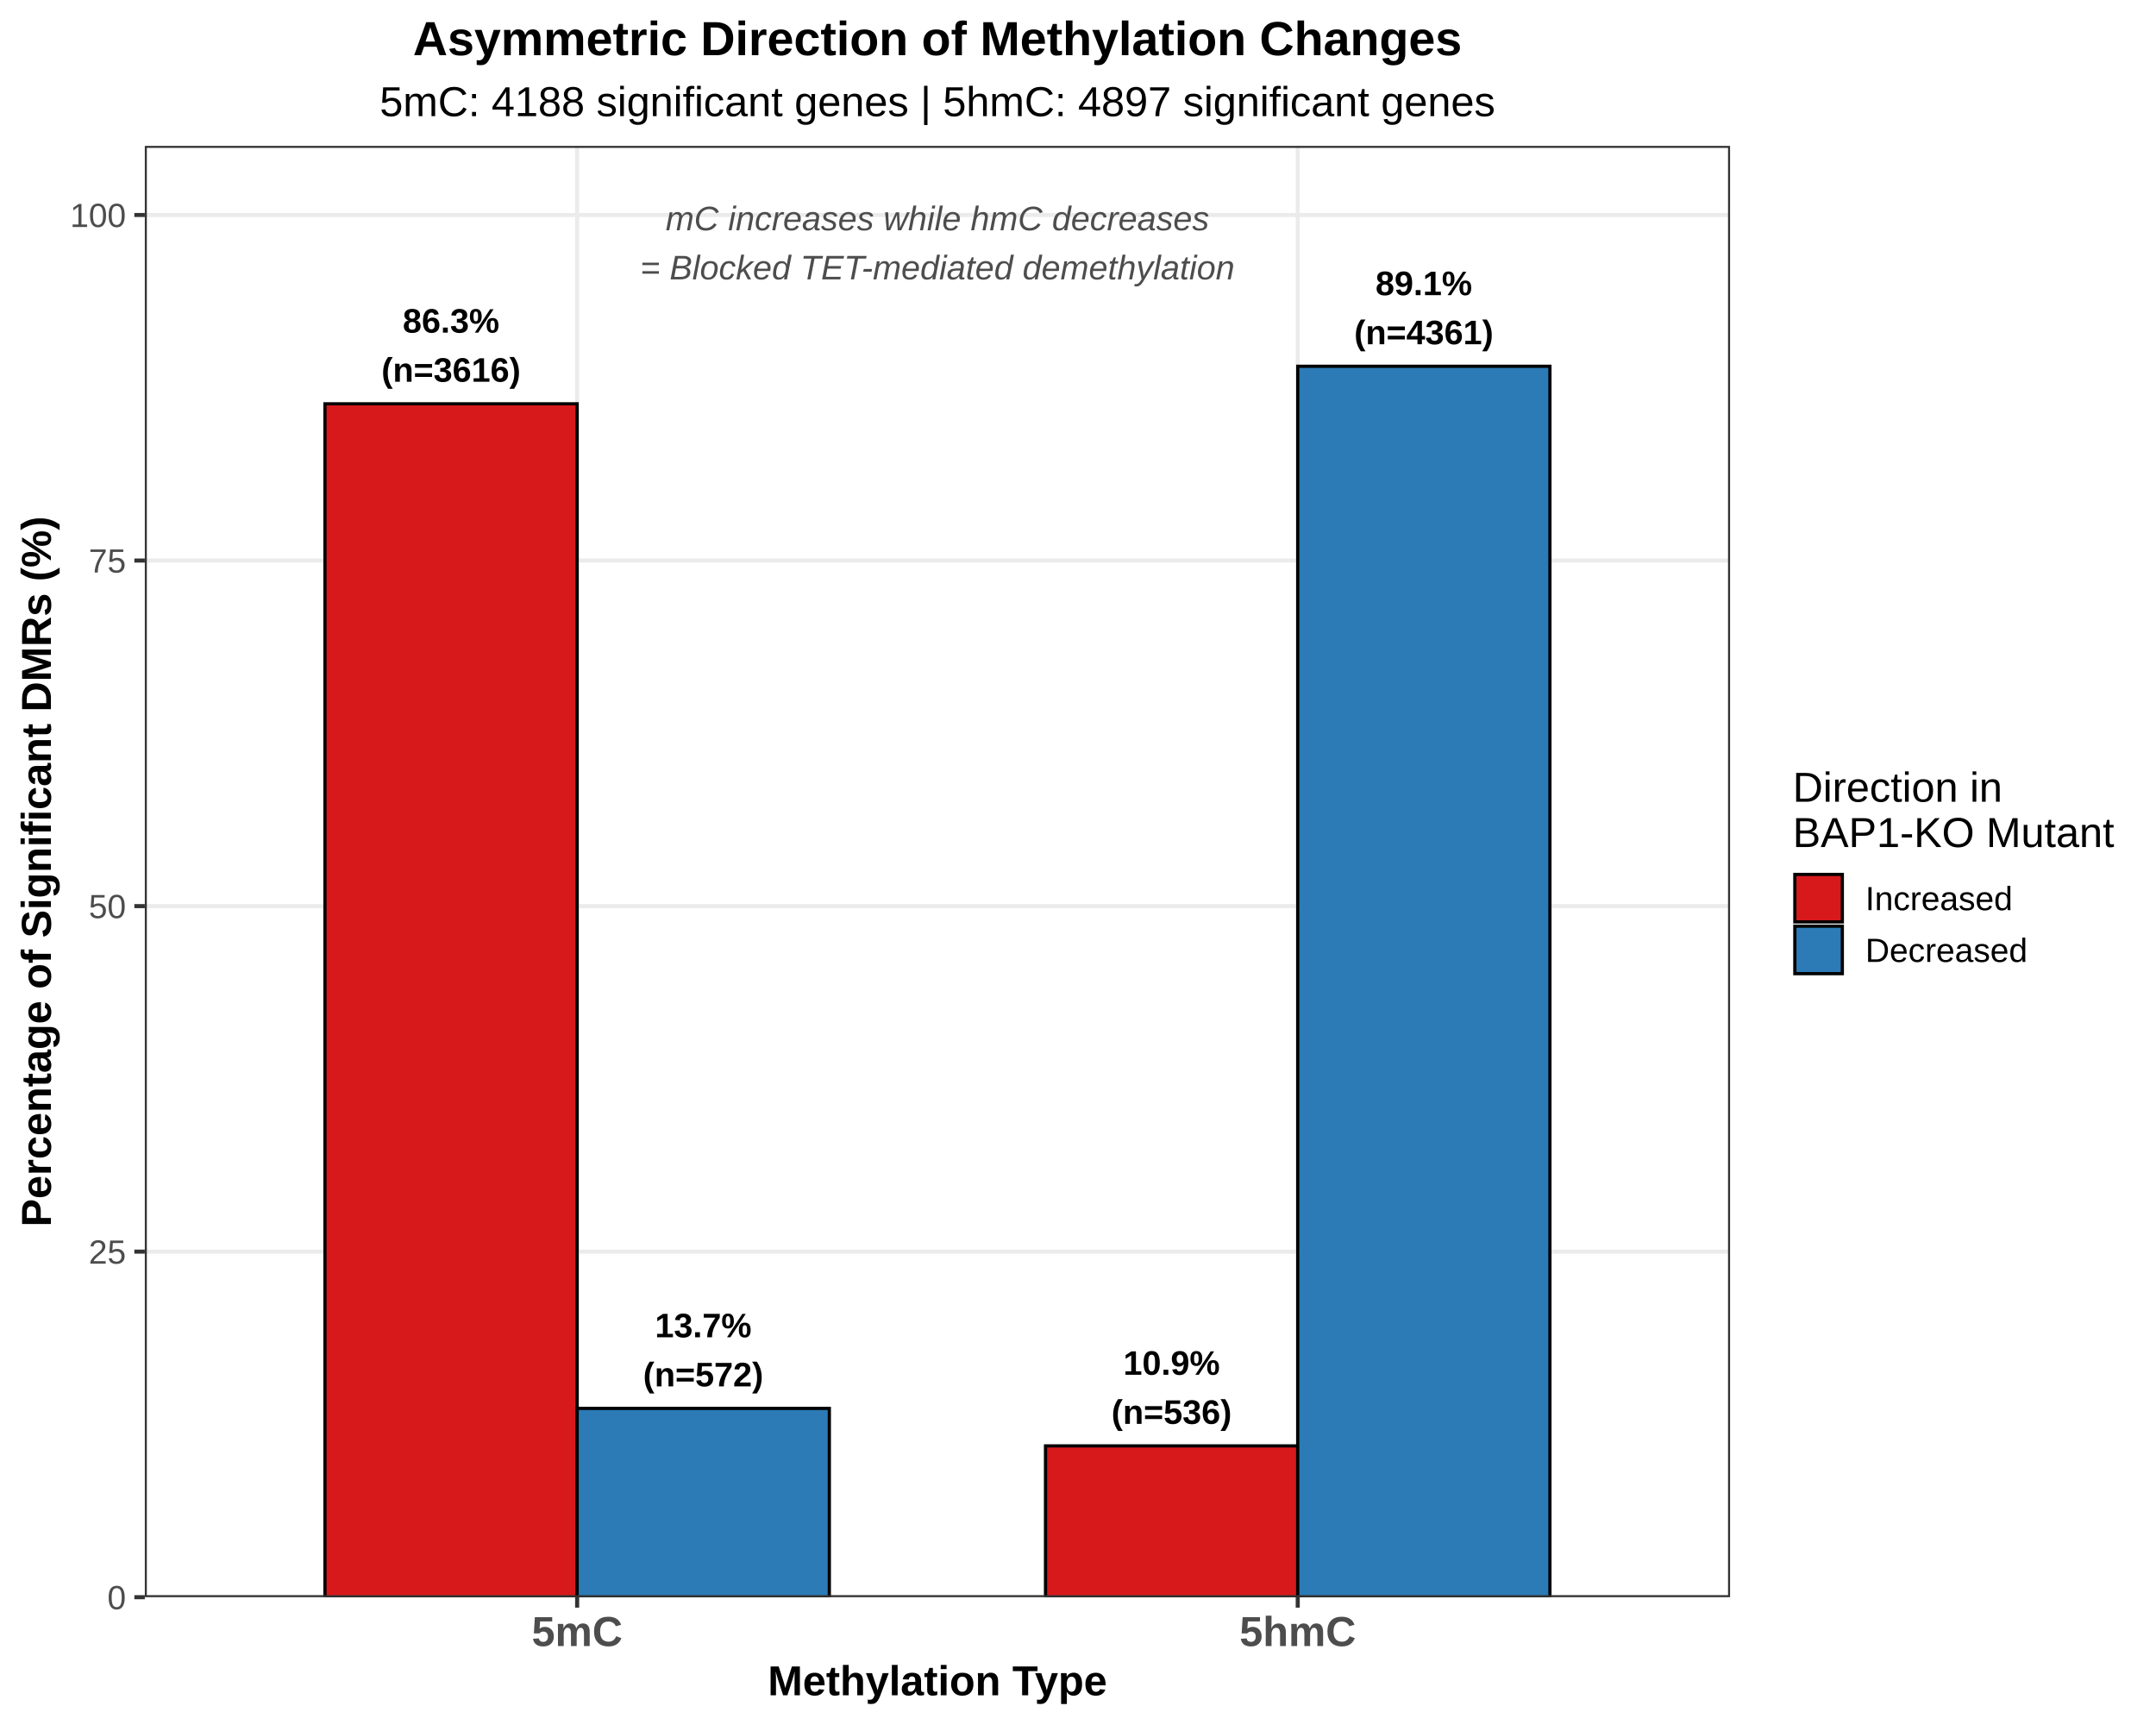
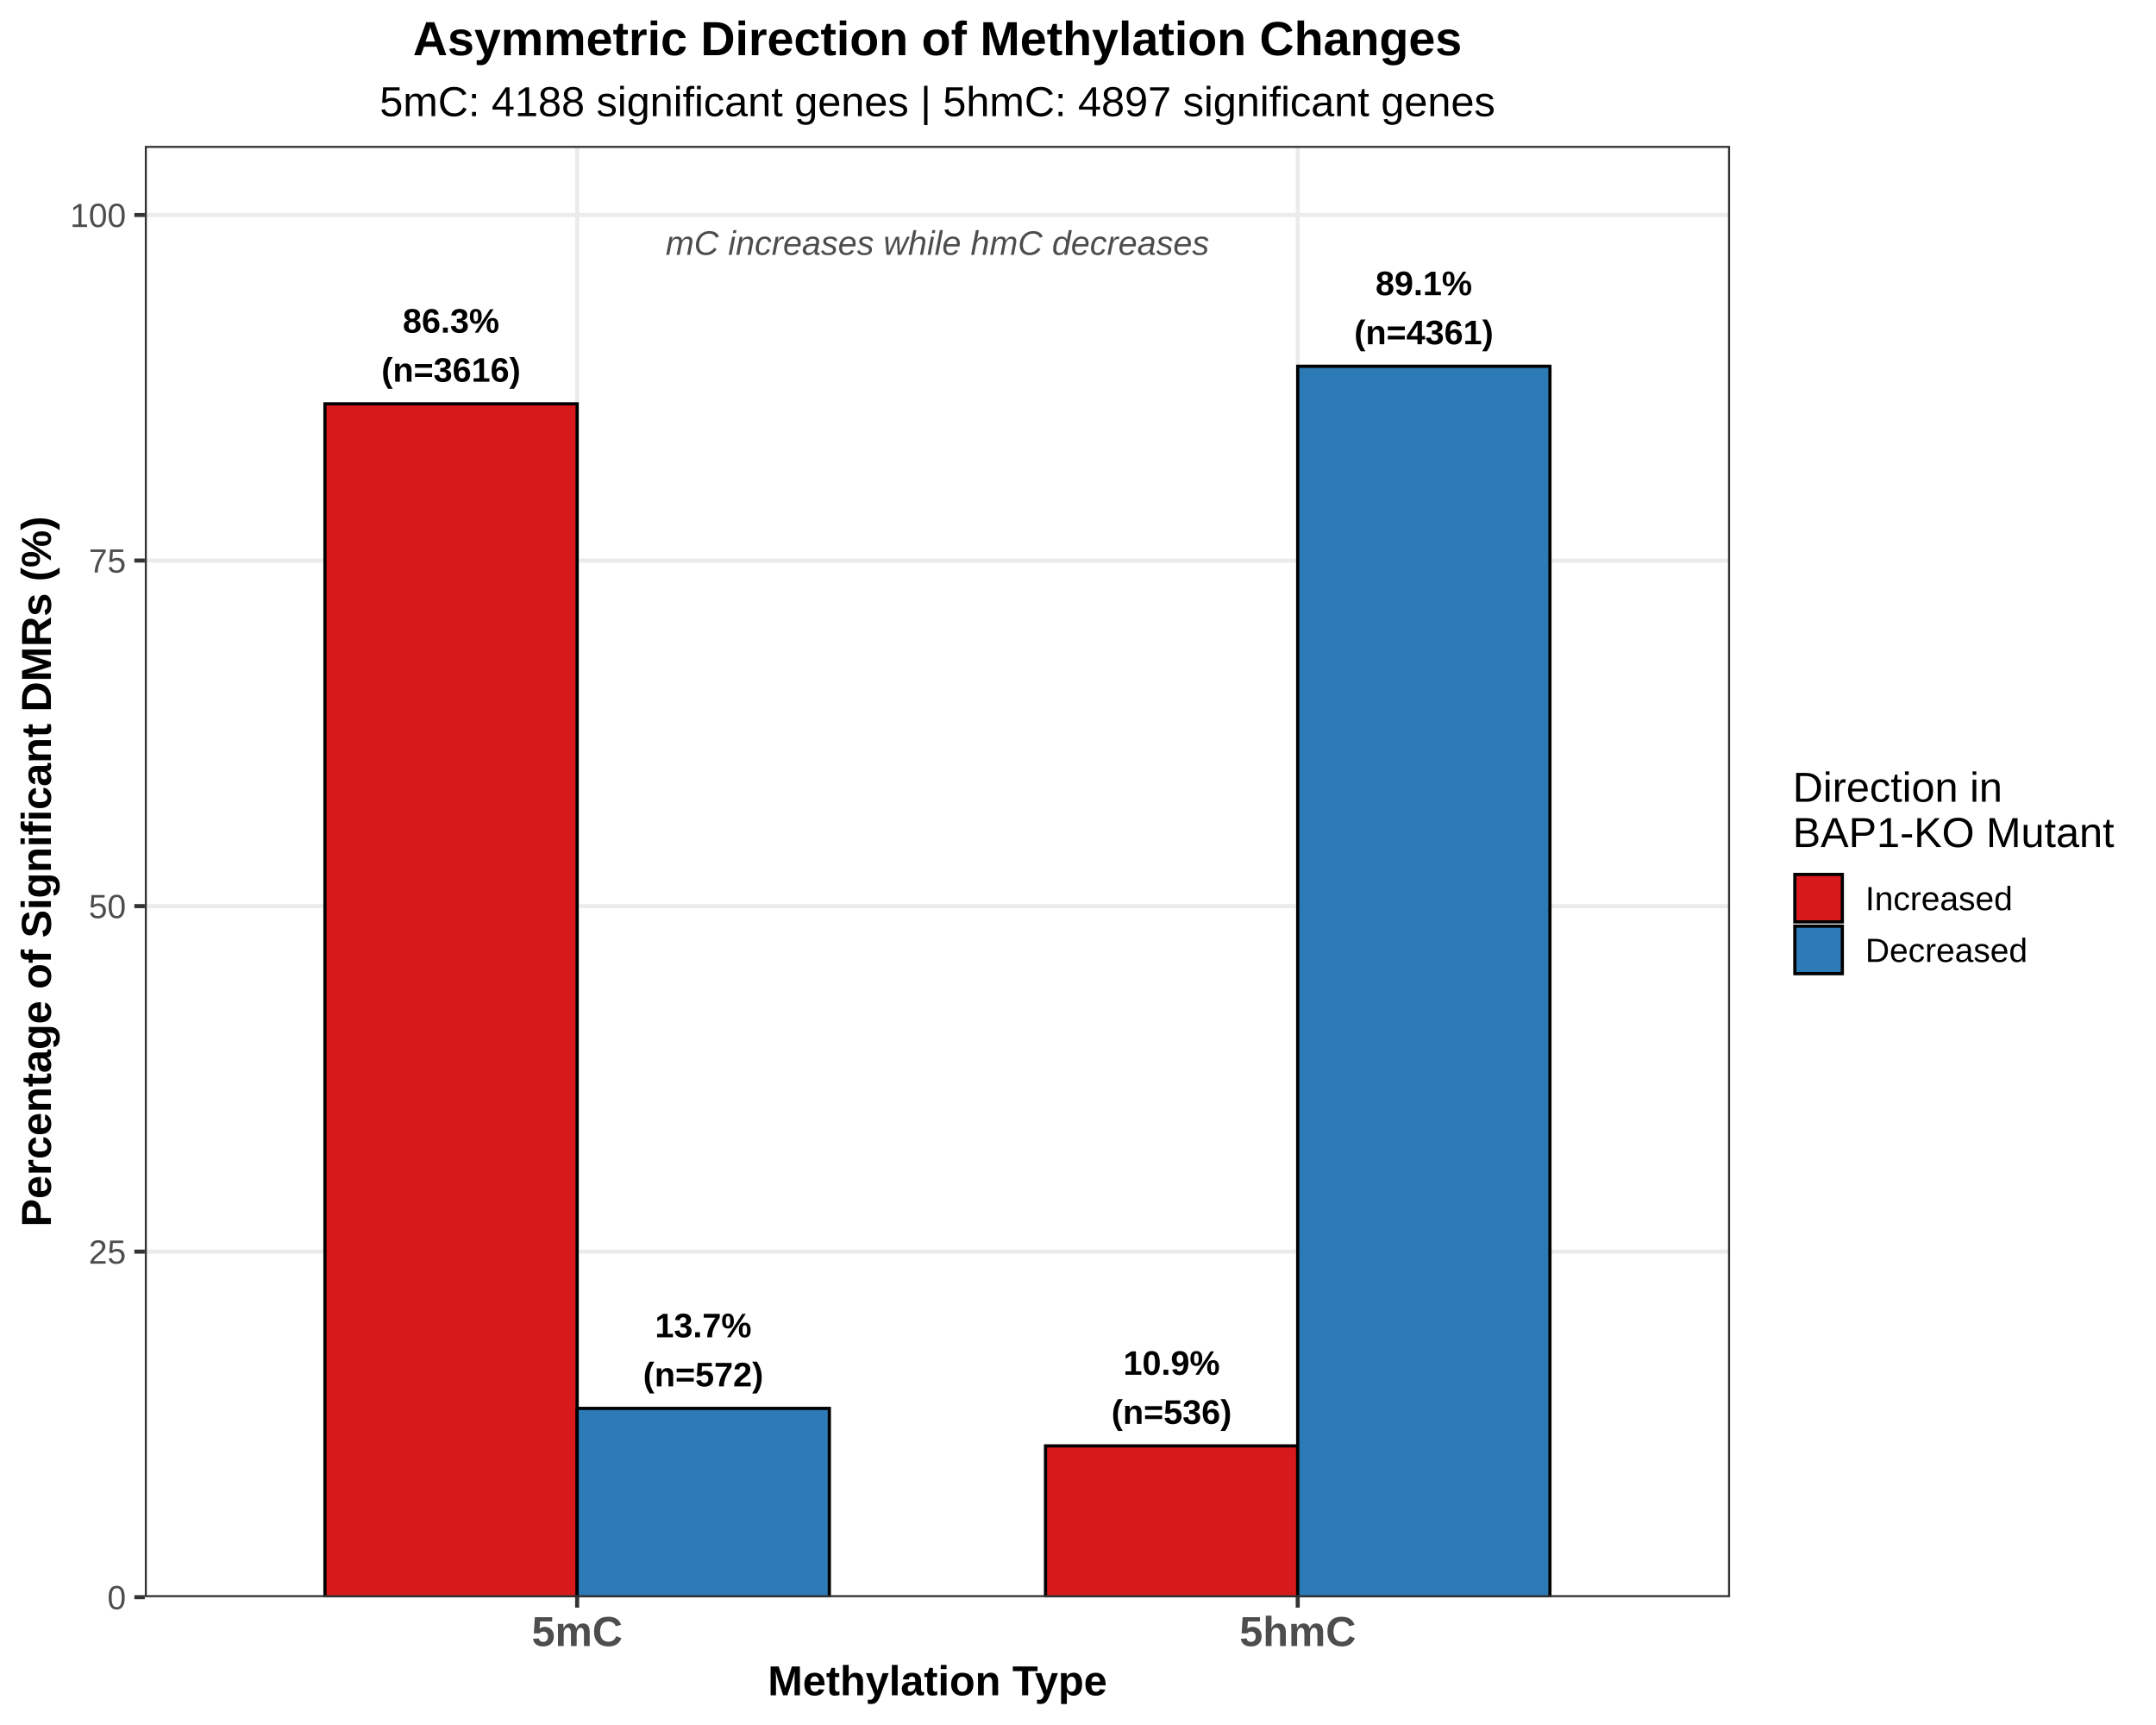
<svg xmlns="http://www.w3.org/2000/svg" width="720.00pt" height="576.00pt" viewBox="0 0 720.00 576.00">
  <g class="svglite">
    <defs>
      <style type="text/css">
    .svglite line, .svglite polyline, .svglite polygon, .svglite path, .svglite rect, .svglite circle {
      fill: none;
      stroke: #000000;
      stroke-linecap: round;
      stroke-linejoin: round;
      stroke-miterlimit: 10.00;
    }
    .svglite text {
      white-space: pre;
    }
    .svglite g.glyphgroup path {
      fill: inherit;
      stroke: none;
    }
  </style>
    </defs>
    <rect width="100%" height="100%" style="stroke: none; fill: #FFFFFF;" />
    <defs>
      <clipPath id="cpMC4wMHw3MjAuMDB8MC4wMHw1NzYuMDA=">
        <rect x="0.00" y="0.00" width="720.00" height="576.00" />
      </clipPath>
    </defs>
    <g clip-path="url(#cpMC4wMHw3MjAuMDB8MC4wMHw1NzYuMDA=)">
      <rect x="0.00" y="0.00" width="720.00" height="576.00" style="stroke-width: 1.36; stroke: #FFFFFF; fill: #FFFFFF;" />
    </g>
    <defs>
      <clipPath id="cpNDguMzZ8NTc3Ljc2fDQ4LjcxfDUzMy4zMw==">
        <rect x="48.36" y="48.71" width="529.40" height="484.61" />
      </clipPath>
    </defs>
    <g clip-path="url(#cpNDguMzZ8NTc3Ljc2fDQ4LjcxfDUzMy4zMw==)">
      <rect x="48.36" y="48.71" width="529.40" height="484.61" style="stroke-width: 1.36; stroke: none; fill: #FFFFFF;" />
      <polyline points="48.36,533.33 577.76,533.33 " style="stroke-width: 1.36; stroke: #EBEBEB; stroke-linecap: butt;" />
      <polyline points="48.36,417.94 577.76,417.94 " style="stroke-width: 1.36; stroke: #EBEBEB; stroke-linecap: butt;" />
      <polyline points="48.36,302.56 577.76,302.56 " style="stroke-width: 1.36; stroke: #EBEBEB; stroke-linecap: butt;" />
      <polyline points="48.36,187.17 577.76,187.17 " style="stroke-width: 1.36; stroke: #EBEBEB; stroke-linecap: butt;" />
      <polyline points="48.36,71.79 577.76,71.79 " style="stroke-width: 1.36; stroke: #EBEBEB; stroke-linecap: butt;" />
      <polyline points="192.74,533.33 192.74,48.71 " style="stroke-width: 1.36; stroke: #EBEBEB; stroke-linecap: butt;" />
      <polyline points="433.38,533.33 433.38,48.71 " style="stroke-width: 1.36; stroke: #EBEBEB; stroke-linecap: butt;" />
      <rect x="108.52" y="134.83" width="84.22" height="398.50" style="stroke-width: 1.07; stroke-linecap: butt; stroke-linejoin: miter; fill: #D7191C;" />
      <rect x="192.74" y="470.29" width="84.22" height="63.04" style="stroke-width: 1.07; stroke-linecap: butt; stroke-linejoin: miter; fill: #2C7BB6;" />
      <rect x="349.15" y="482.81" width="84.22" height="50.52" style="stroke-width: 1.07; stroke-linecap: butt; stroke-linejoin: miter; fill: #D7191C;" />
      <rect x="433.38" y="122.31" width="84.22" height="411.02" style="stroke-width: 1.07; stroke-linecap: butt; stroke-linejoin: miter; fill: #2C7BB6;" />
      <text x="150.63" y="111.08" text-anchor="middle" style="font-size: 11.38px; font-weight: bold; font-family: &quot;Arial&quot;;" textLength="32.25px" lengthAdjust="spacingAndGlyphs">86.3%</text>
      <text x="150.63" y="127.47" text-anchor="middle" style="font-size: 11.38px; font-weight: bold; font-family: &quot;Arial&quot;;" textLength="46.47px" lengthAdjust="spacingAndGlyphs">(n=3616)</text>
      <text x="234.85" y="446.54" text-anchor="middle" style="font-size: 11.38px; font-weight: bold; font-family: &quot;Arial&quot;;" textLength="32.25px" lengthAdjust="spacingAndGlyphs">13.7%</text>
      <text x="234.85" y="462.93" text-anchor="middle" style="font-size: 11.38px; font-weight: bold; font-family: &quot;Arial&quot;;" textLength="40.14px" lengthAdjust="spacingAndGlyphs">(n=572)</text>
      <text x="391.26" y="459.06" text-anchor="middle" style="font-size: 11.38px; font-weight: bold; font-family: &quot;Arial&quot;;" textLength="32.25px" lengthAdjust="spacingAndGlyphs">10.9%</text>
      <text x="391.26" y="475.45" text-anchor="middle" style="font-size: 11.38px; font-weight: bold; font-family: &quot;Arial&quot;;" textLength="40.14px" lengthAdjust="spacingAndGlyphs">(n=536)</text>
      <text x="475.49" y="98.56" text-anchor="middle" style="font-size: 11.38px; font-weight: bold; font-family: &quot;Arial&quot;;" textLength="32.25px" lengthAdjust="spacingAndGlyphs">89.1%</text>
      <text x="475.49" y="114.95" text-anchor="middle" style="font-size: 11.38px; font-weight: bold; font-family: &quot;Arial&quot;;" textLength="46.47px" lengthAdjust="spacingAndGlyphs">(n=4361)</text>
-       <text x="313.06" y="76.90" text-anchor="middle" style="font-size: 11.38px; font-style: italic;fill: #4D4D4D; font-family: &quot;Arial&quot;;" textLength="181.44px" lengthAdjust="spacingAndGlyphs">mC increases while hmC decreases</text>
-       <text x="313.06" y="93.29" text-anchor="middle" style="font-size: 11.38px; font-style: italic;fill: #4D4D4D; font-family: &quot;Arial&quot;;" textLength="198.45px" lengthAdjust="spacingAndGlyphs">= Blocked TET-mediated demethylation</text>
+       <text x="313.06" y="85.09" text-anchor="middle" style="font-size: 11.38px; font-style: italic;fill: #4D4D4D; font-family: &quot;Arial&quot;;" textLength="181.44px" lengthAdjust="spacingAndGlyphs">mC increases while hmC decreases</text>
      <rect x="48.36" y="48.71" width="529.40" height="484.61" style="stroke-width: 1.36; stroke: #333333;" />
    </g>
    <g clip-path="url(#cpMC4wMHw3MjAuMDB8MC4wMHw1NzYuMDA=)">
      <text x="42.08" y="537.34" text-anchor="end" style="font-size: 11.20px;fill: #4D4D4D; font-family: &quot;Arial&quot;;" textLength="6.22px" lengthAdjust="spacingAndGlyphs">0</text>
      <text x="42.08" y="421.95" text-anchor="end" style="font-size: 11.20px;fill: #4D4D4D; font-family: &quot;Arial&quot;;" textLength="12.44px" lengthAdjust="spacingAndGlyphs">25</text>
      <text x="42.08" y="306.57" text-anchor="end" style="font-size: 11.20px;fill: #4D4D4D; font-family: &quot;Arial&quot;;" textLength="12.44px" lengthAdjust="spacingAndGlyphs">50</text>
      <text x="42.08" y="191.18" text-anchor="end" style="font-size: 11.20px;fill: #4D4D4D; font-family: &quot;Arial&quot;;" textLength="12.44px" lengthAdjust="spacingAndGlyphs">75</text>
      <text x="42.08" y="75.80" text-anchor="end" style="font-size: 11.20px;fill: #4D4D4D; font-family: &quot;Arial&quot;;" textLength="18.66px" lengthAdjust="spacingAndGlyphs">100</text>
      <polyline points="44.87,533.33 48.36,533.33 " style="stroke-width: 1.36; stroke: #333333; stroke-linecap: butt;" />
      <polyline points="44.87,417.94 48.36,417.94 " style="stroke-width: 1.36; stroke: #333333; stroke-linecap: butt;" />
      <polyline points="44.87,302.56 48.36,302.56 " style="stroke-width: 1.36; stroke: #333333; stroke-linecap: butt;" />
      <polyline points="44.87,187.17 48.36,187.17 " style="stroke-width: 1.36; stroke: #333333; stroke-linecap: butt;" />
      <polyline points="44.87,71.79 48.36,71.79 " style="stroke-width: 1.36; stroke: #333333; stroke-linecap: butt;" />
      <polyline points="192.74,536.82 192.74,533.33 " style="stroke-width: 1.36; stroke: #333333; stroke-linecap: butt;" />
      <polyline points="433.38,536.82 433.38,533.33 " style="stroke-width: 1.36; stroke: #333333; stroke-linecap: butt;" />
      <text x="192.74" y="549.63" text-anchor="middle" style="font-size: 14.00px; font-weight: bold;fill: #4D4D4D; font-family: &quot;Arial&quot;;" textLength="30.34px" lengthAdjust="spacingAndGlyphs">5mC</text>
      <text x="433.38" y="549.63" text-anchor="middle" style="font-size: 14.00px; font-weight: bold;fill: #4D4D4D; font-family: &quot;Arial&quot;;" textLength="38.89px" lengthAdjust="spacingAndGlyphs">5hmC</text>
      <text x="313.06" y="566.08" text-anchor="middle" style="font-size: 14.00px; font-weight: bold; font-family: &quot;Arial&quot;;" textLength="113.25px" lengthAdjust="spacingAndGlyphs">Methylation Type</text>
      <text transform="translate(17.00,291.02) rotate(-90)" text-anchor="middle" style="font-size: 14.00px; font-weight: bold; font-family: &quot;Arial&quot;;" textLength="237.17px" lengthAdjust="spacingAndGlyphs">Percentage of Significant DMRs (%)</text>
      <rect x="591.70" y="249.24" width="121.32" height="83.57" style="stroke-width: 1.36; stroke: none; fill: #FFFFFF;" />
      <text x="598.68" y="267.71" style="font-size: 14.00px; font-family: &quot;Arial&quot;;" textLength="70.00px" lengthAdjust="spacingAndGlyphs">Direction in</text>
      <text x="598.68" y="282.83" style="font-size: 14.00px; font-family: &quot;Arial&quot;;" textLength="107.38px" lengthAdjust="spacingAndGlyphs">BAP1-KO Mutant</text>
      <rect x="598.68" y="291.27" width="17.28" height="17.28" style="stroke-width: 1.36; stroke: none; fill: #FFFFFF;" />
      <rect x="599.39" y="291.98" width="15.86" height="15.86" style="stroke-width: 1.07; stroke-linecap: butt; stroke-linejoin: miter; fill: #D7191C;" />
      <rect x="598.68" y="308.55" width="17.28" height="17.28" style="stroke-width: 1.36; stroke: none; fill: #FFFFFF;" />
      <rect x="599.39" y="309.26" width="15.86" height="15.86" style="stroke-width: 1.07; stroke-linecap: butt; stroke-linejoin: miter; fill: #2C7BB6;" />
      <text x="622.93" y="303.92" style="font-size: 11.20px; font-family: &quot;Arial&quot;;" textLength="49.11px" lengthAdjust="spacingAndGlyphs">Increased</text>
      <text x="622.93" y="321.20" style="font-size: 11.20px; font-family: &quot;Arial&quot;;" textLength="54.08px" lengthAdjust="spacingAndGlyphs">Decreased</text>
      <text x="313.06" y="38.79" text-anchor="middle" style="font-size: 14.00px; font-family: &quot;Arial&quot;;" textLength="372.39px" lengthAdjust="spacingAndGlyphs">5mC: 4188 significant genes | 5hmC: 4897 significant genes</text>
      <text x="313.06" y="18.43" text-anchor="middle" style="font-size: 16.00px; font-weight: bold; font-family: &quot;Arial&quot;;" textLength="350.58px" lengthAdjust="spacingAndGlyphs">Asymmetric Direction of Methylation Changes</text>
    </g>
  </g>
</svg>
